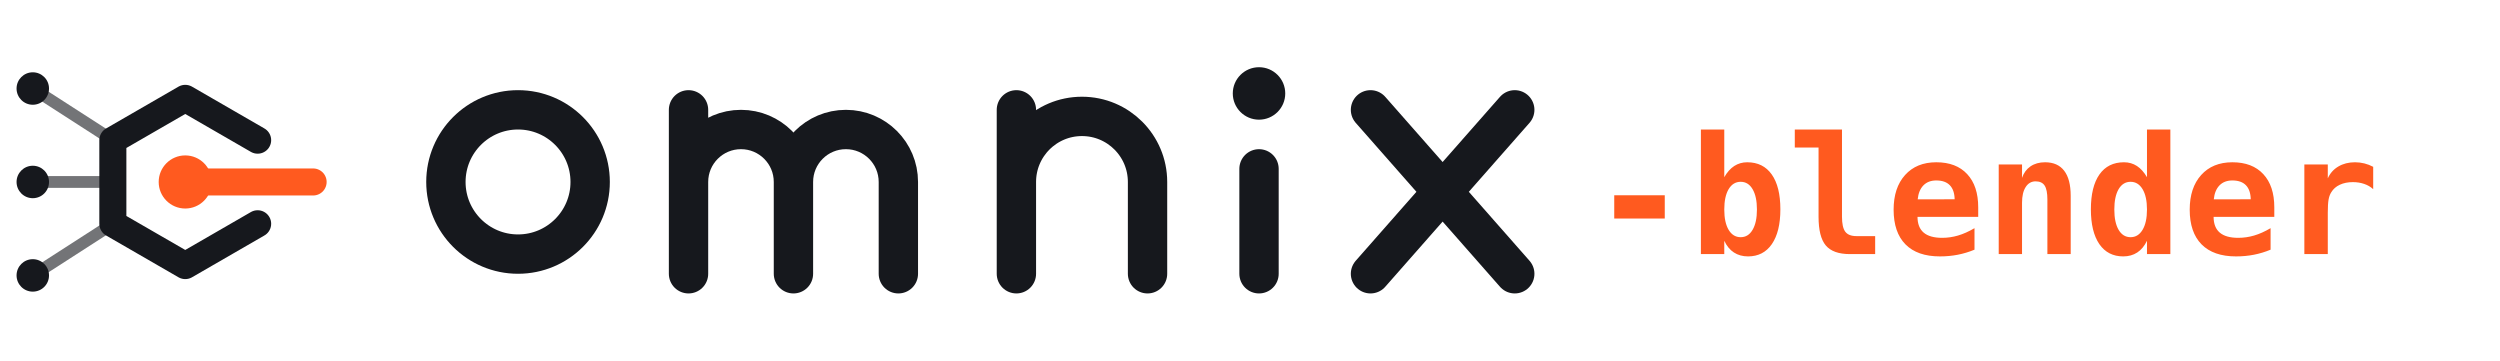
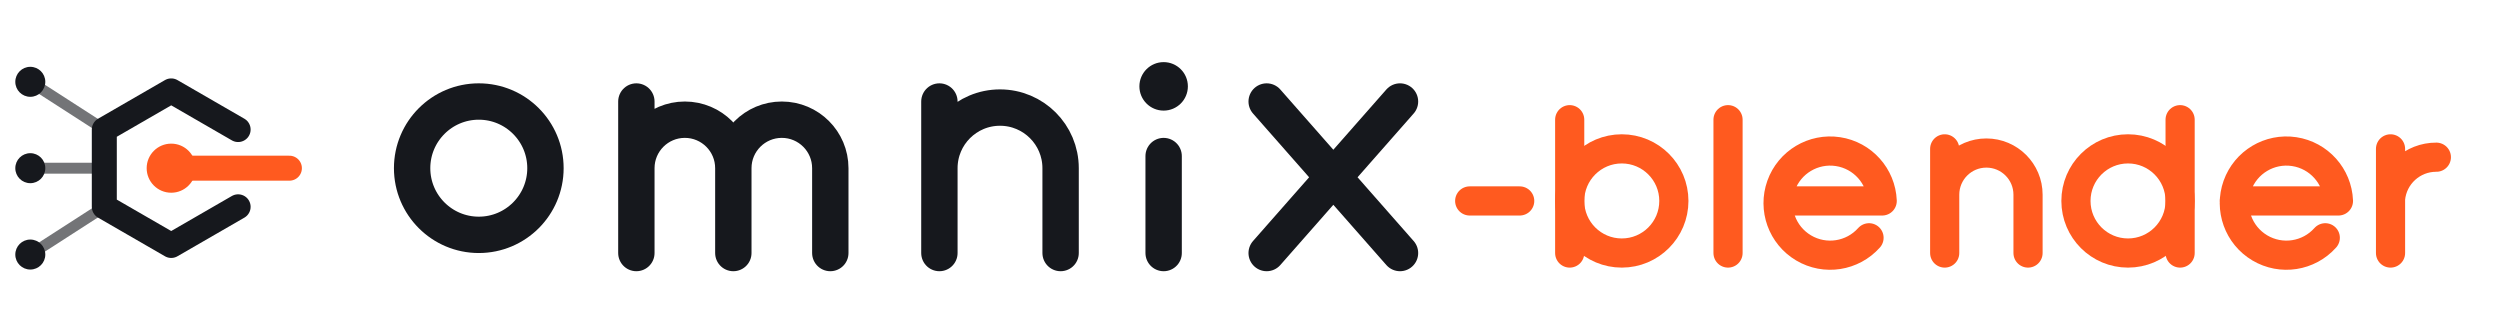
- <svg xmlns="http://www.w3.org/2000/svg" width="610" height="88" viewBox="0 0 610 88" role="img" aria-label="omnix-blender">
+ <svg xmlns="http://www.w3.org/2000/svg" width="660" height="88" viewBox="0 0 660 88" role="img" aria-label="omnix-blender">
  <g transform="translate(2 6) scale(1.2)">
    <g fill="none" stroke-linecap="round" stroke-linejoin="round">
      <g stroke="#16181D" stroke-width="2.4" opacity=".6">
        <path d="M5 13 L21.3 23.5" />
        <path d="M5 32 H21.3" />
        <path d="M5 51 L21.3 40.5" />
      </g>
      <g fill="#16181D" stroke="none">
        <circle cx="5" cy="13" r="3.3" />
        <circle cx="5" cy="32" r="3.3" />
        <circle cx="5" cy="51" r="3.3" />
      </g>
      <path d="M50.72 23.5 L36 15 L21.28 23.5 V40.5 L36 49 L50.72 40.5" stroke="#16181D" stroke-width="5.5" />
      <path d="M36 32 H62" stroke="#FF5A1F" stroke-width="5.5" />
      <circle cx="36" cy="32" r="5.4" fill="#FF5A1F" stroke="none" />
    </g>
  </g>
  <g transform="translate(104 22) scale(1.6)" fill="none" stroke="#16181D" stroke-width="6" stroke-linecap="round" stroke-linejoin="round">
    <circle cx="14" cy="14" r="11" />
    <path d="M40 28 V3 M40 14 a8 8 0 0 1 16 0 V28 M56 14 a8 8 0 0 1 16 0 V28" />
    <path d="M90 28 V3 M90 14 a10 10 0 0 1 20 0 V28" />
    <path d="M127 12 V28" />
    <circle cx="127" cy="0.5" r="4" fill="#16181D" stroke="none" />
    <path d="M144 3 L166 28 M166 3 L144 28" />
  </g>
-   <text x="388" y="62" font-family="ui-monospace,SFMono-Regular,Menlo,Consolas,monospace" font-size="40" font-weight="600" textLength="200" lengthAdjust="spacingAndGlyphs" fill="#FF5A1F">-blender</text>
+   <g transform="translate(388 36) scale(1.1)" fill="none" stroke="#FF5A1F" stroke-width="7" stroke-linecap="round" stroke-linejoin="round">
+     <path d="M0 15.5 H12" />
+     <path d="M24 -4 V28" />
+     <circle cx="36.5" cy="15.5" r="12.5" />
+     <path d="M62 -4 V28" />
+     <path d="M75 15.5 H99 A12.5 12.5 0 1 0 95.84 24.34" />
+     <path d="M114 28 V3 M114 14 a10 10 0 0 1 20 0 V28" />
+     <circle cx="158" cy="15.5" r="12.5" />
+     <path d="M170.5 -4 V28" />
+     <path d="M183.5 15.5 H208.5 A12.5 12.5 0 1 0 205.34 24.34" />
+     <path d="M221 3 V28 M221 15 a11 11 0 0 1 11 -10" />
+   </g>
</svg>
